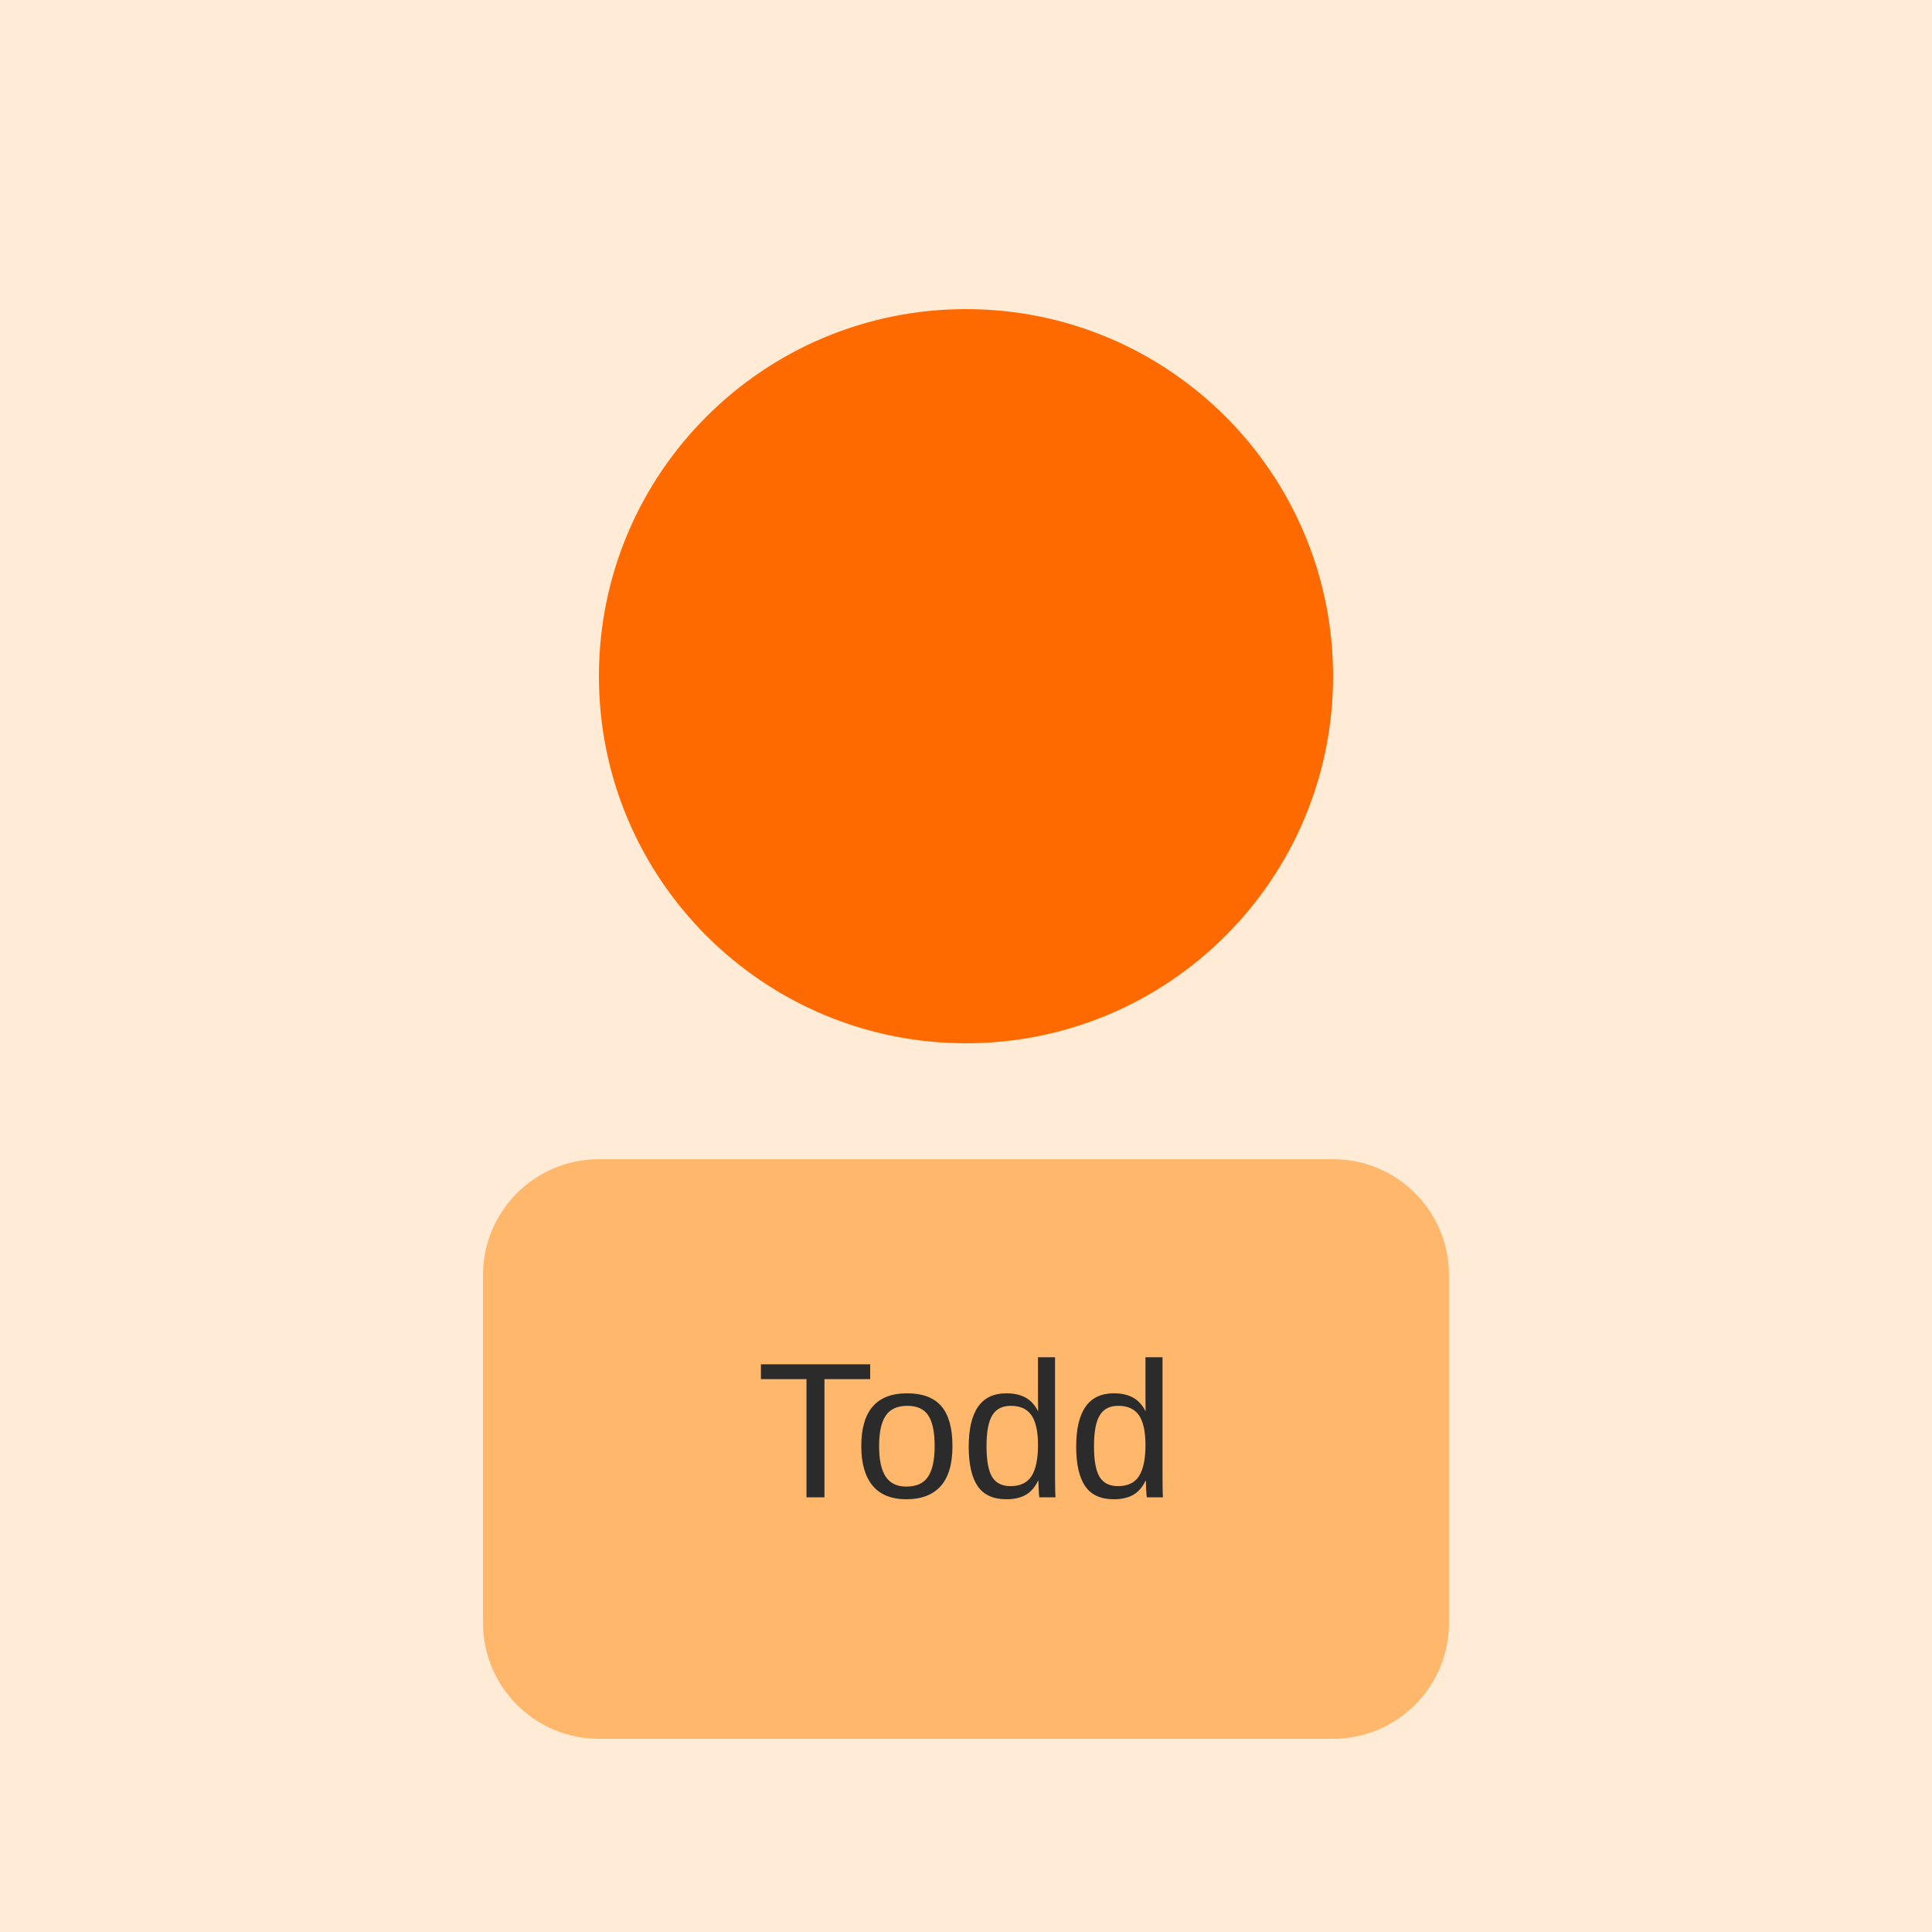
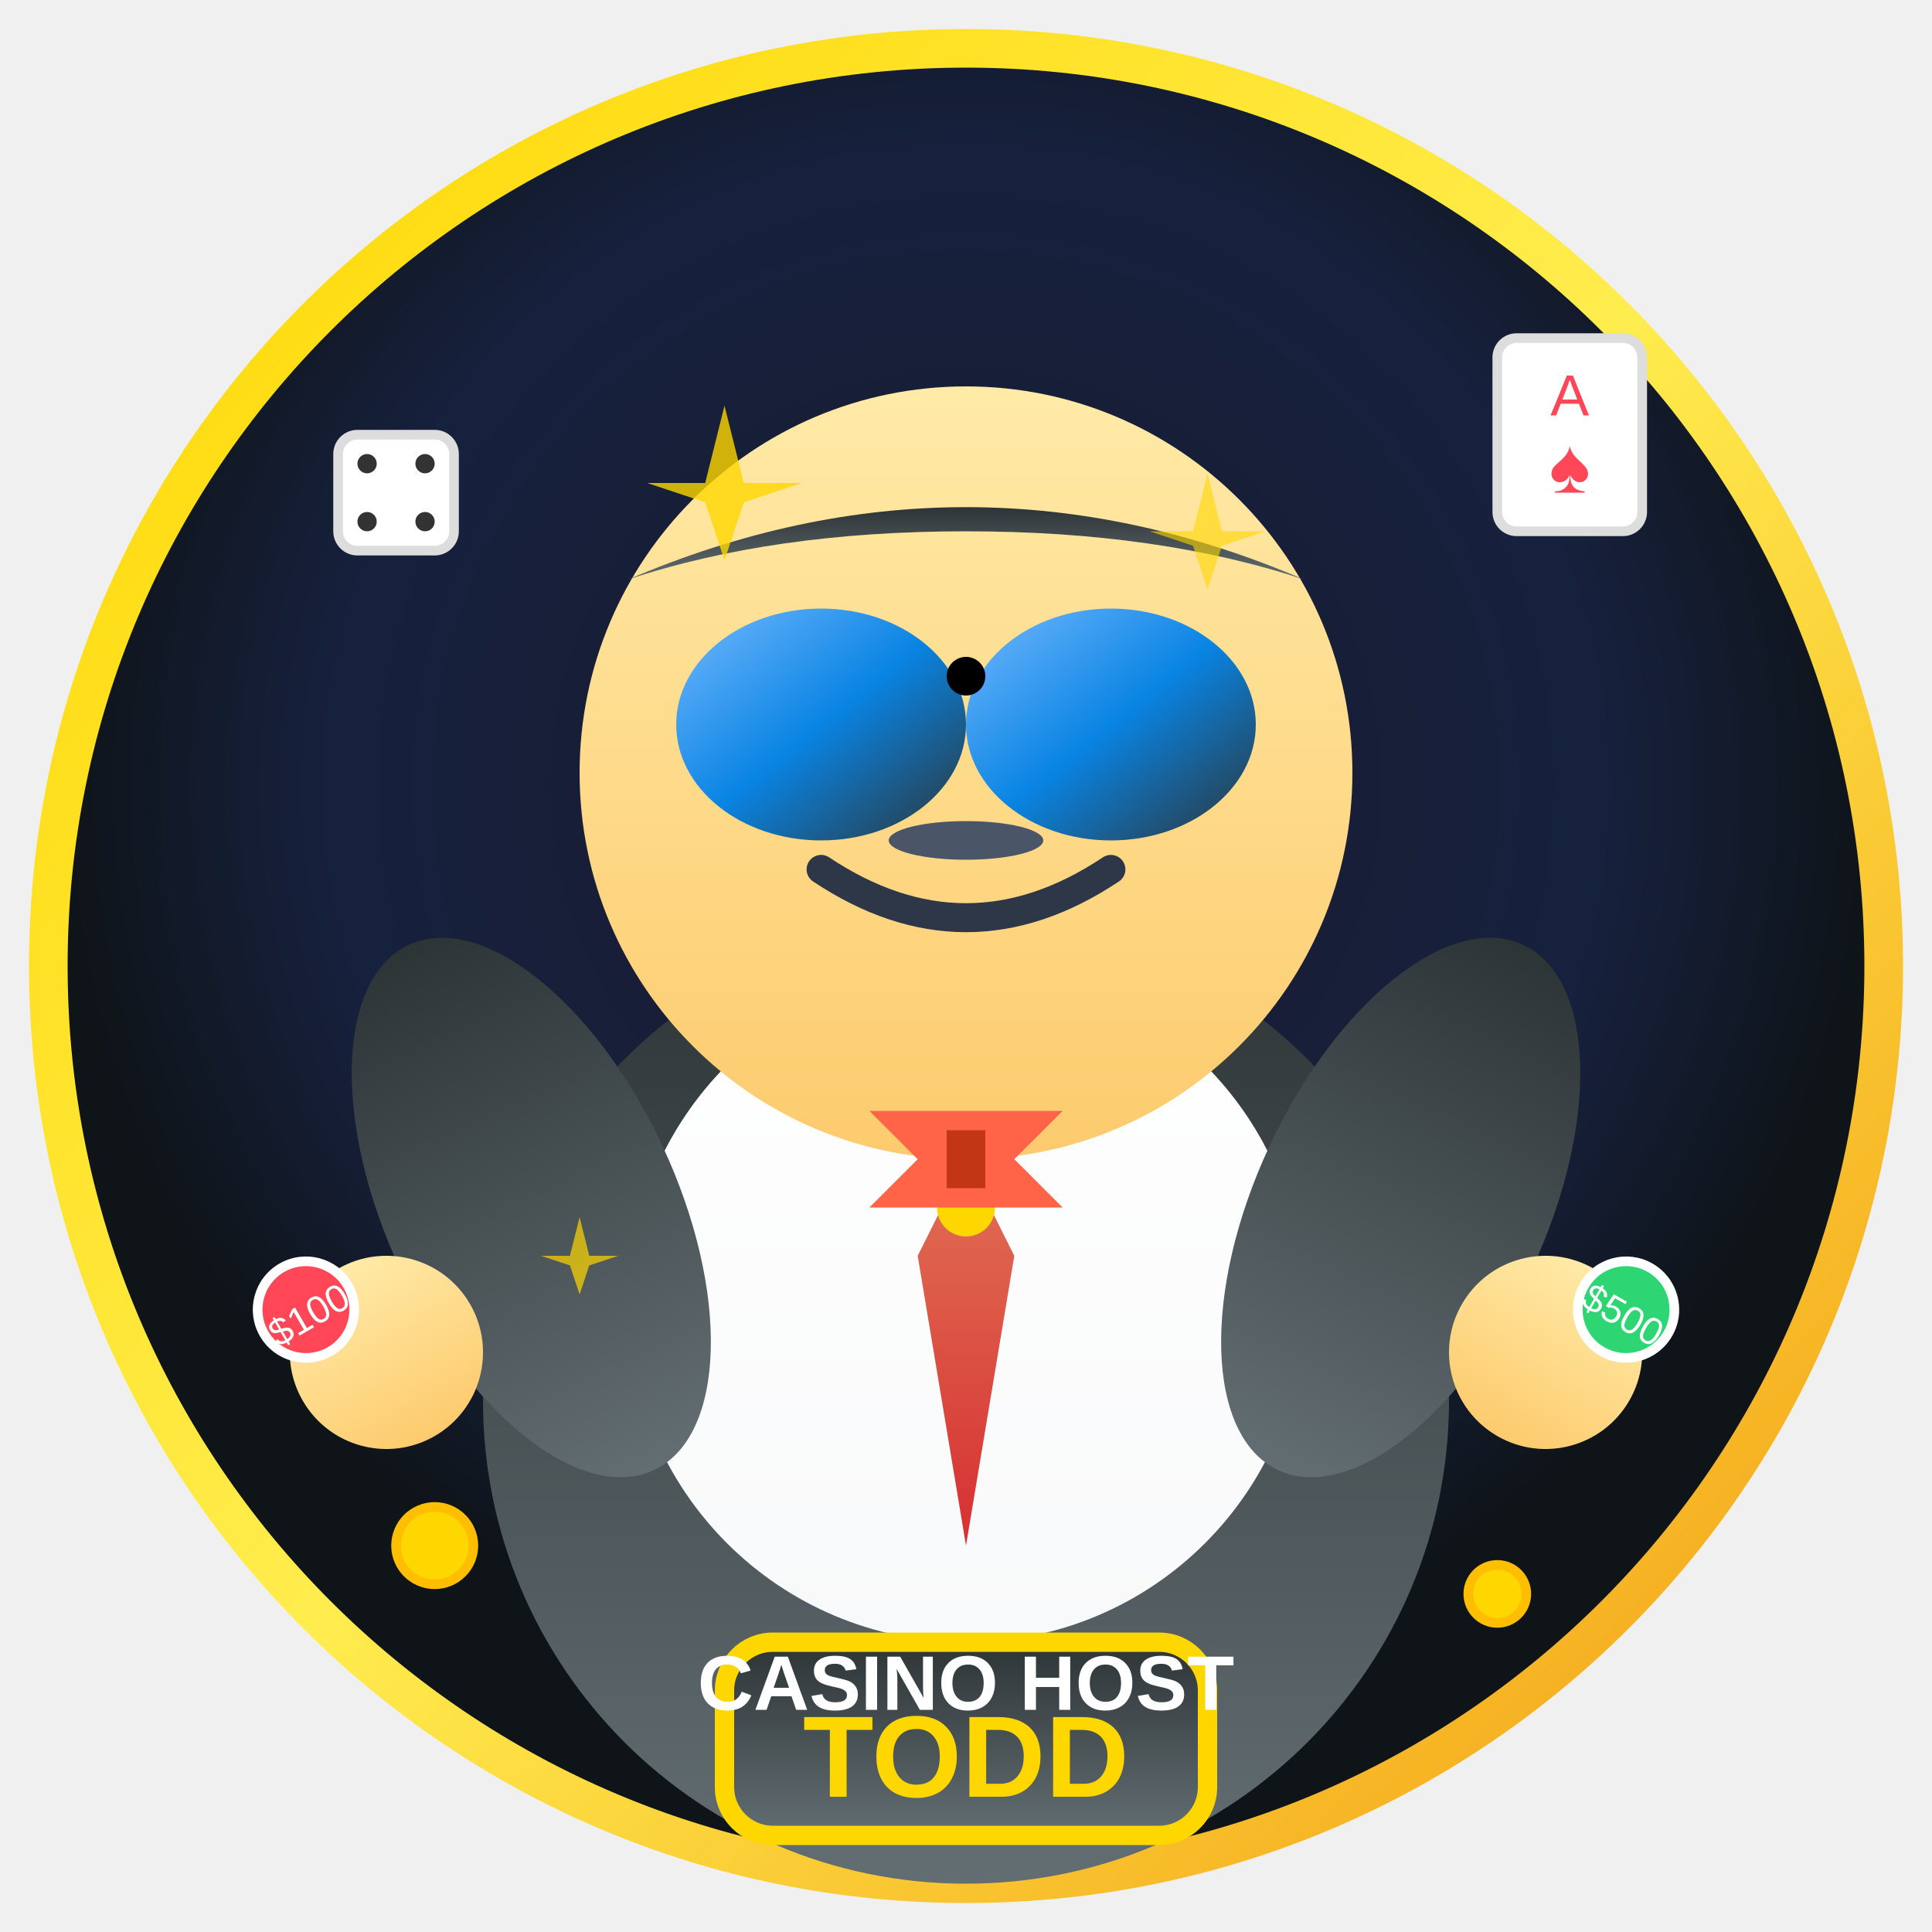
<svg xmlns="http://www.w3.org/2000/svg" width="200" height="200" viewBox="0 0 200 200">
-   <rect width="100%" height="100%" fill="#ffebd6" />
-   <circle cx="100" cy="70" r="38" fill="#ff6a00" />
-   <rect x="50" y="120" width="100" height="60" rx="12" fill="#ffb86b" />
-   <text x="100" y="155" font-family="Arial,Helvetica,sans-serif" font-size="20" fill="#2b2b2b" text-anchor="middle">Todd</text>
+   <circle cx="100" cy="100" r="95" fill="url(#casinoGlow)" stroke="url(#goldBorder)" stroke-width="4" />
+   <ellipse cx="100" cy="145" rx="50" ry="50" fill="url(#suitGradient)" />
+   <ellipse cx="100" cy="135" rx="35" ry="35" fill="url(#shirtGradient)" />
+   <polygon points="100,120 95,130 100,160 105,130" fill="url(#tieGradient)" />
+   <circle cx="100" cy="125" r="3" fill="#ffd700" />
+   <circle cx="100" cy="80" r="40" fill="url(#faceGradient)" />
+   <path d="M 65 60 Q 100 45 135 60 Q 120 55 100 55 Q 80 55 65 60" fill="url(#hairGradient)" />
+   <g id="aviators">
+     <ellipse cx="85" cy="75" rx="15" ry="12" fill="url(#aviatorLens)" stroke="#gold" stroke-width="2" />
+     <ellipse cx="115" cy="75" rx="15" ry="12" fill="url(#aviatorLens)" stroke="#gold" stroke-width="2" />
+     <path d="M 100 70 Q 100 68 100 66" stroke="#gold" stroke-width="2" fill="none" />
+     <line x1="70" y1="75" x2="55" y2="78" stroke="#gold" stroke-width="2" />
+     <line x1="130" y1="75" x2="145" y2="78" stroke="#gold" stroke-width="2" />
+     <circle cx="100" cy="70" r="2" fill="#gold" />
+   </g>
+   <path d="M 85 90 Q 100 100 115 90" stroke="#2d3748" stroke-width="3" fill="none" stroke-linecap="round" />
+   <ellipse cx="100" cy="87" rx="8" ry="2" fill="#4a5568" />
+   <ellipse cx="55" cy="125" rx="15" ry="30" fill="url(#suitGradient)" transform="rotate(-25 55 125)" />
+   <ellipse cx="145" cy="125" rx="15" ry="30" fill="url(#suitGradient)" transform="rotate(25 145 125)" />
+   <g id="leftHand" transform="translate(40,140) rotate(-30)">
+     <circle cx="0" cy="0" r="10" fill="url(#handGradient)" />
+     <circle cx="-5" cy="-8" r="5" fill="#ff4757" stroke="#fff" stroke-width="1" />
+     <text x="-5" y="-6" font-family="Arial" font-size="4" fill="#fff" text-anchor="middle">$100</text>
+   </g>
+   <g id="rightHand" transform="translate(160,140) rotate(30)">
+     <circle cx="0" cy="0" r="10" fill="url(#handGradient)" />
+     <circle cx="5" cy="-8" r="5" fill="#2ed573" stroke="#fff" stroke-width="1" />
+     <text x="5" y="-6" font-family="Arial" font-size="4" fill="#fff" text-anchor="middle">$500</text>
+   </g>
+   <polygon points="90,115 110,115 105,120 110,125 90,125 95,120" fill="#ff6348" />
+   <rect x="98" y="117" width="4" height="6" fill="#c23616" />
+   <rect x="75" y="170" width="50" height="20" rx="5" fill="url(#badgeGradient)" stroke="#ffd700" stroke-width="2" />
+   <text x="100" y="177" font-family="Arial" font-size="8" fill="#fff" text-anchor="middle" font-weight="bold">CASINO HOST</text>
+   <text x="100" y="186" font-family="Arial" font-size="12" fill="#ffd700" text-anchor="middle" font-weight="bold">TODD</text>
+   <g id="floatingElements">
+     <g transform="translate(35,45)">
+       <rect x="0" y="0" width="12" height="12" rx="2" fill="#fff" stroke="#ddd">
+         <animateTransform attributeName="transform" type="rotate" values="0 6 6;360 6 6" dur="4s" repeatCount="indefinite" />
+       </rect>
+       <circle cx="3" cy="3" r="1" fill="#333" />
+       <circle cx="9" cy="9" r="1" fill="#333" />
+       <circle cx="3" cy="9" r="1" fill="#333" />
+       <circle cx="9" cy="3" r="1" fill="#333" />
+     </g>
+     <g transform="translate(155,35)">
+       <rect x="0" y="0" width="15" height="20" rx="2" fill="#fff" stroke="#ddd">
+         <animateTransform attributeName="transform" type="rotate" values="0 7.5 10;-10 7.5 10;0 7.5 10" dur="3s" repeatCount="indefinite" />
+       </rect>
+       <text x="7.5" y="8" font-family="Arial" font-size="6" fill="#ff4757" text-anchor="middle">A</text>
+       <text x="7.5" y="16" font-family="Arial" font-size="8" fill="#ff4757" text-anchor="middle">♠</text>
+     </g>
+     <circle cx="45" cy="160" r="4" fill="#ffd700" stroke="#ffbe00" stroke-width="1">
+       <animate attributeName="cy" values="160;155;160" dur="2s" repeatCount="indefinite" />
+     </circle>
+     <circle cx="155" cy="165" r="3" fill="#ffd700" stroke="#ffbe00" stroke-width="1">
+       <animate attributeName="cy" values="165;170;165" dur="2.5s" repeatCount="indefinite" />
+     </circle>
+   </g>
+   <g id="luxurySparkles">
+     <g transform="translate(75,50)">
+       <path d="M0,-8 L2,0 L8,0 L2,2 L0,8 L-2,2 L-8,0 L-2,0 Z" fill="#ffd700" opacity="0.8">
+         <animateTransform attributeName="transform" type="scale" values="0.5;1;0.5" dur="2s" repeatCount="indefinite" />
+       </path>
+     </g>
+     <g transform="translate(125,55)">
+       <path d="M0,-6 L1.5,0 L6,0 L1.5,1.5 L0,6 L-1.5,1.5 L-6,0 L-1.5,0 Z" fill="#ffd700" opacity="0.6">
+         <animateTransform attributeName="transform" type="scale" values="0.3;0.8;0.3" dur="2.8s" repeatCount="indefinite" />
+       </path>
+     </g>
+     <g transform="translate(60,130)">
+       <path d="M0,-4 L1,0 L4,0 L1,1 L0,4 L-1,1 L-4,0 L-1,0 Z" fill="#ffd700" opacity="0.7">
+         <animateTransform attributeName="transform" type="scale" values="0.4;0.9;0.4" dur="1.8s" repeatCount="indefinite" />
+       </path>
+     </g>
+   </g>
+   <defs>
+     <radialGradient id="casinoGlow" cx="50%" cy="40%">
+       <stop offset="0%" stop-color="#1a1a2e" />
+       <stop offset="70%" stop-color="#16213e" />
+       <stop offset="100%" stop-color="#0f1419" />
+     </radialGradient>
+     <linearGradient id="goldBorder" x1="0%" y1="0%" x2="100%" y2="100%">
+       <stop offset="0%" stop-color="#ffd700" />
+       <stop offset="50%" stop-color="#ffed4e" />
+       <stop offset="100%" stop-color="#f39c12" />
+     </linearGradient>
+     <linearGradient id="faceGradient" x1="0%" y1="0%" x2="0%" y2="100%">
+       <stop offset="0%" stop-color="#ffeaa7" />
+       <stop offset="100%" stop-color="#fdcb6e" />
+     </linearGradient>
+     <linearGradient id="suitGradient" x1="0%" y1="0%" x2="0%" y2="100%">
+       <stop offset="0%" stop-color="#2d3436" />
+       <stop offset="100%" stop-color="#636e72" />
+     </linearGradient>
+     <linearGradient id="shirtGradient" x1="0%" y1="0%" x2="0%" y2="100%">
+       <stop offset="0%" stop-color="#ffffff" />
+       <stop offset="100%" stop-color="#f8f9fa" />
+     </linearGradient>
+     <linearGradient id="tieGradient" x1="0%" y1="0%" x2="0%" y2="100%">
+       <stop offset="0%" stop-color="#e17055" />
+       <stop offset="100%" stop-color="#d63031" />
+     </linearGradient>
+     <linearGradient id="hairGradient" x1="0%" y1="0%" x2="0%" y2="100%">
+       <stop offset="0%" stop-color="#2d3436" />
+       <stop offset="100%" stop-color="#636e72" />
+     </linearGradient>
+     <linearGradient id="handGradient" x1="0%" y1="0%" x2="0%" y2="100%">
+       <stop offset="0%" stop-color="#ffeaa7" />
+       <stop offset="100%" stop-color="#fdcb6e" />
+     </linearGradient>
+     <linearGradient id="badgeGradient" x1="0%" y1="0%" x2="0%" y2="100%">
+       <stop offset="0%" stop-color="#2d3436" />
+       <stop offset="100%" stop-color="#636e72" />
+     </linearGradient>
+     <linearGradient id="aviatorLens" x1="0%" y1="0%" x2="100%" y2="100%">
+       <stop offset="0%" stop-color="#74b9ff" />
+       <stop offset="50%" stop-color="#0984e3" />
+       <stop offset="100%" stop-color="#2d3436" />
+     </linearGradient>
+   </defs>
</svg>
